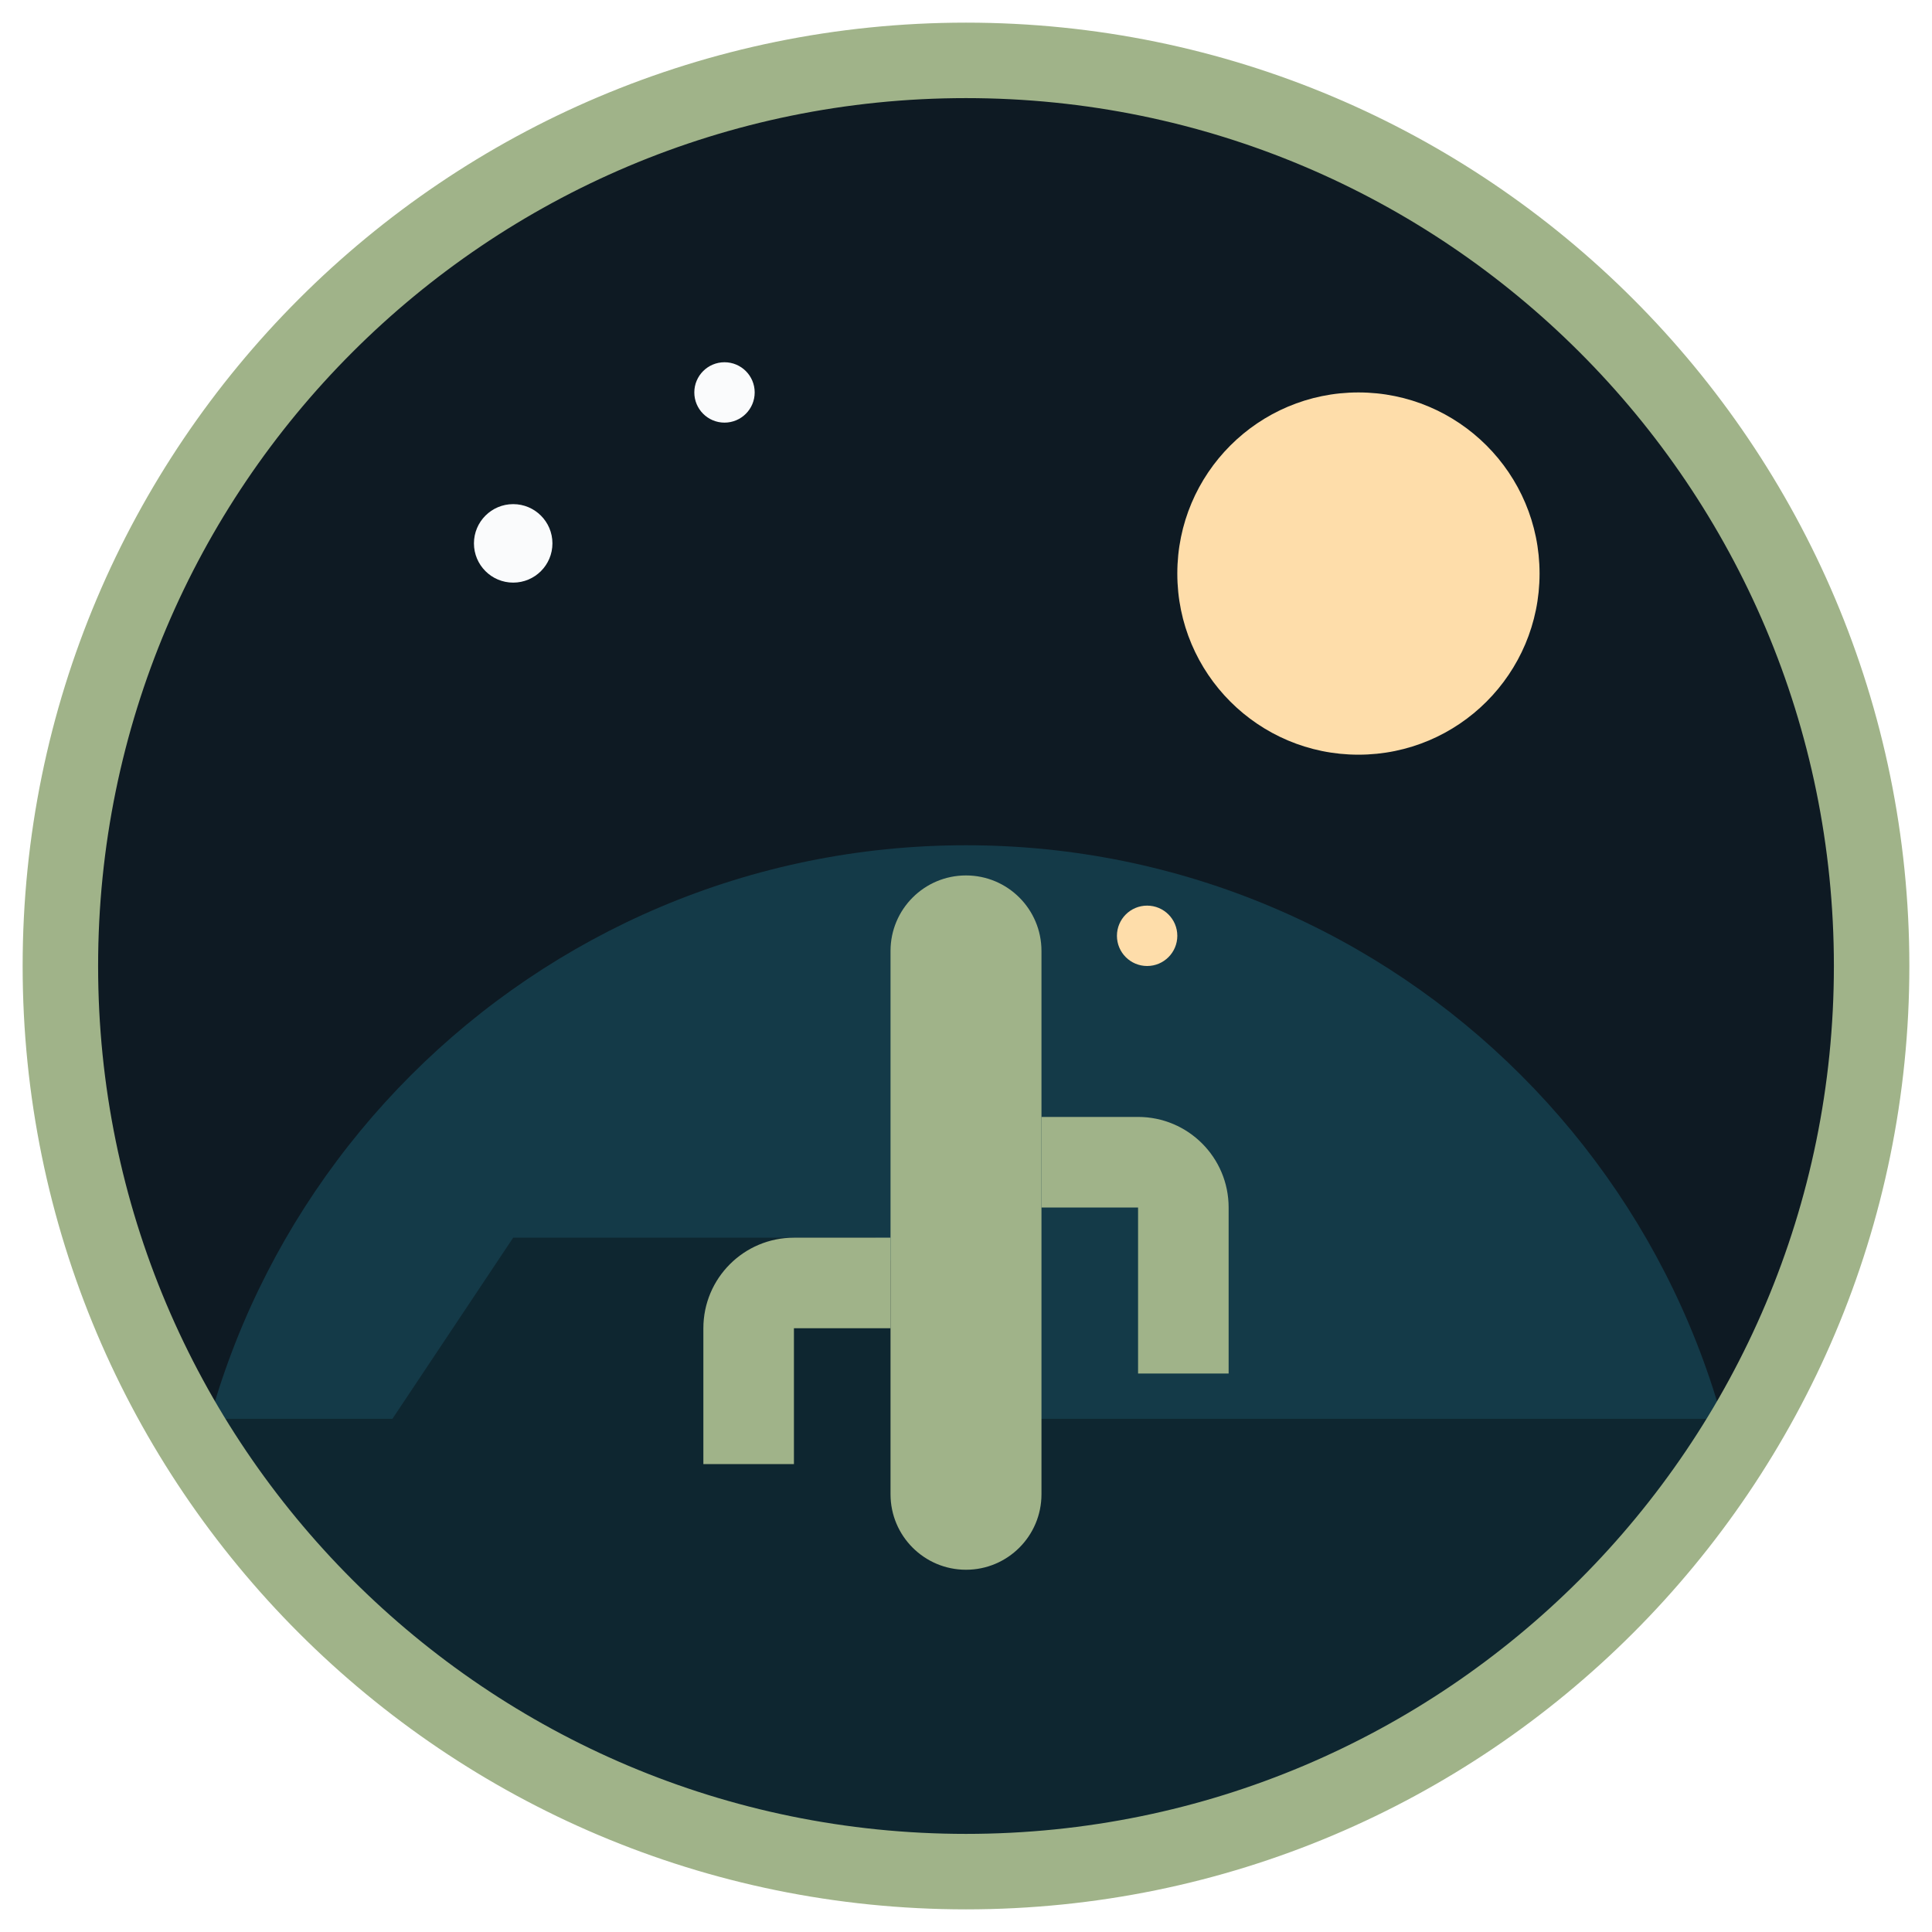
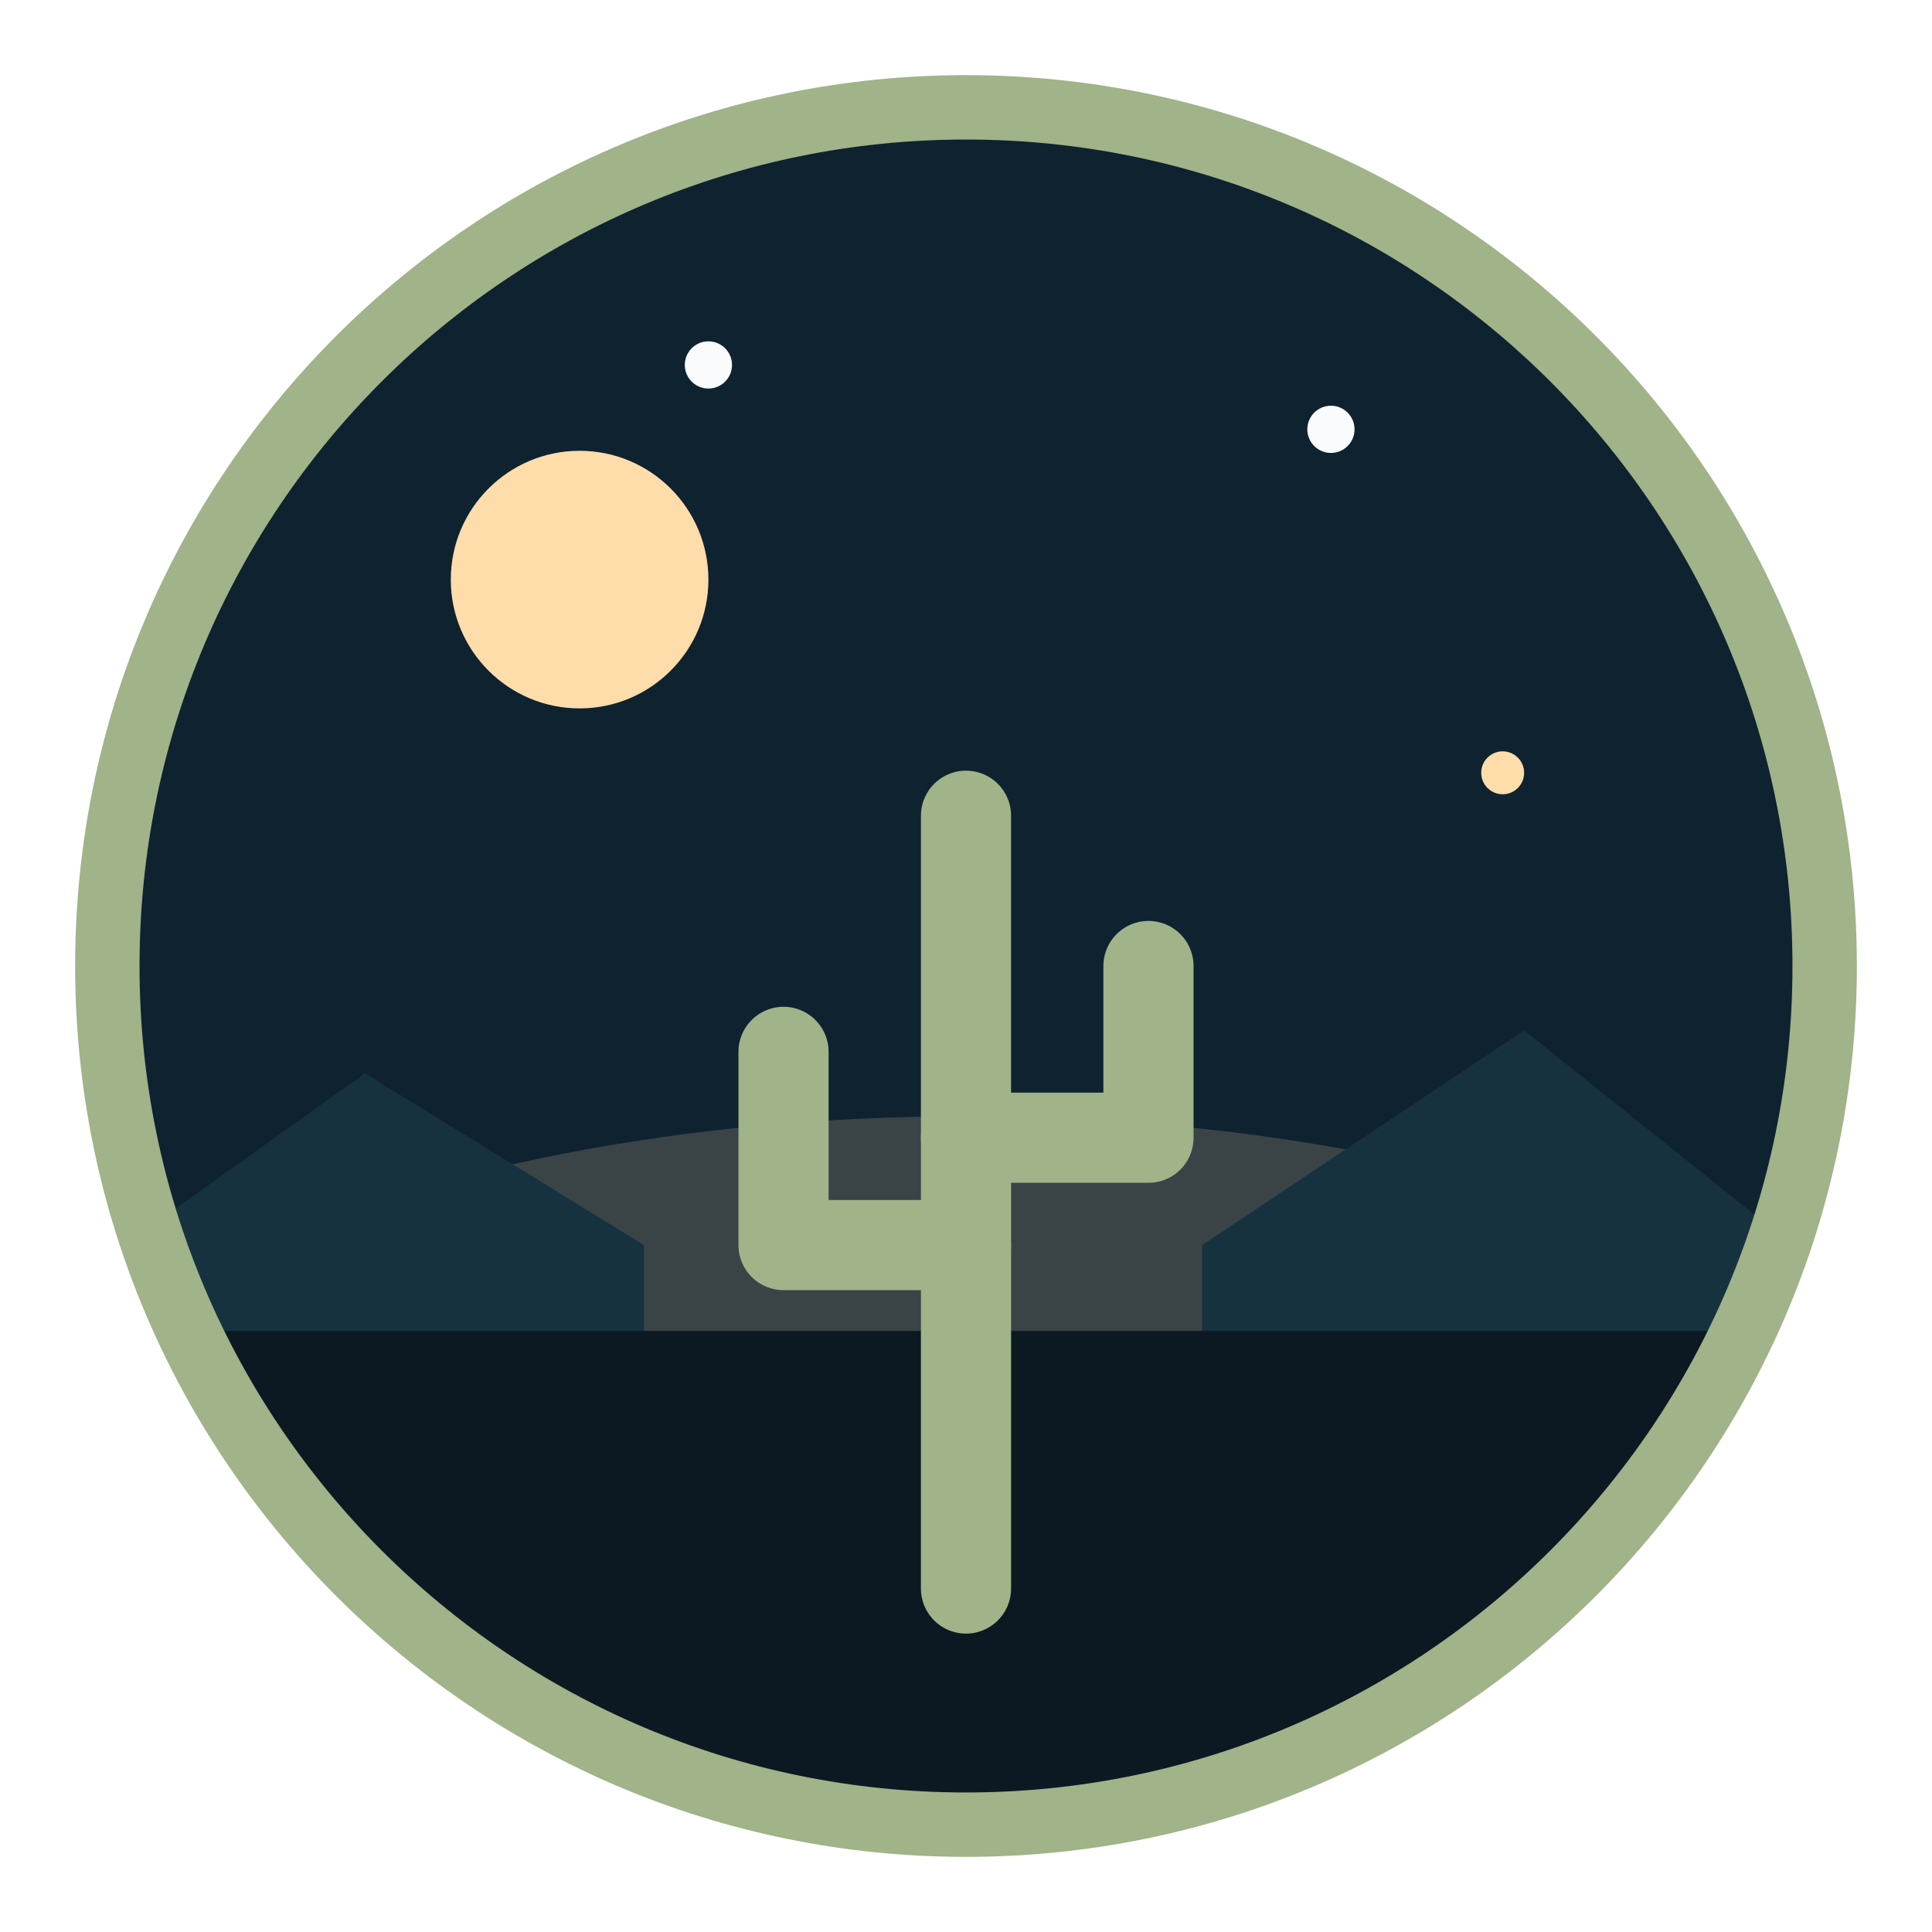
- <svg xmlns="http://www.w3.org/2000/svg" viewBox="0 0 64 64" role="img" aria-label="Skud Labs">
+ <svg xmlns="http://www.w3.org/2000/svg" viewBox="0 0 90 90" role="img" aria-label="Skud Labs">
  <defs>
-     <clipPath id="disk">
-       <circle cx="32" cy="32" r="30" />
+     <clipPath id="d">
+       <circle cx="45" cy="45" r="40" />
    </clipPath>
  </defs>
-   <circle cx="32" cy="32" r="31" fill="#0e1a23" />
-   <g clip-path="url(#disk)">
-     <circle cx="32" cy="54" r="26" fill="#143a48" />
-     <circle cx="45" cy="19" r="6" fill="#FEDDAA" />
-     <circle cx="17" cy="18" r="1.3" fill="#FAFBFC" />
-     <circle cx="24" cy="13" r="1" fill="#FAFBFC" />
-     <circle cx="38" cy="31" r="1" fill="#FEDDAA" />
-     <path d="M0 47 L13 47 L17 41 L29 41 L33 47 L64 47 L64 64 L0 64 Z" fill="#0e2630" />
-     <g fill="#A0B389">
-       <rect x="29.5" y="29" width="5" height="23" rx="2.5" />
-       <path d="M29.5 41 h-3.2 a3 3 0 0 0 -3 3 v4.5 h3 V44 h3.2 z" />
-       <path d="M34.5 37 h3.2 a3 3 0 0 1 3 3 v5.5 h-3 V40 h-3.2 z" />
+   <circle cx="45" cy="45" r="40" fill="#0f2230" />
+   <g clip-path="url(#d)">
+     <ellipse cx="45" cy="74" rx="48" ry="22" fill="#FEDDAA" opacity="0.18" />
+     <circle cx="62" cy="20" r="1.1" fill="#FAFBFC" />
+     <circle cx="70" cy="36" r="1" fill="#FEDDAA" />
+     <circle cx="33" cy="17" r="1.1" fill="#FAFBFC" />
+     <circle cx="27" cy="27" r="6" fill="#FEDDAA" />
+     <path d="M3,60 L17,50 L30,58 L30,90 L3,90 Z" fill="#16323f" />
+     <path d="M56,58 L71,48 L86,60 L86,90 L56,90 Z" fill="#16323f" />
+     <rect x="3" y="62" width="84" height="28" fill="#0c1922" />
+     <g stroke="#A0B389" stroke-width="4.2" stroke-linecap="round" stroke-linejoin="round" fill="none">
+       <path d="M45,74 V38" />
+       <path d="M45,58 H36.5 V49" />
+       <path d="M45,53 H53.5 V45" />
    </g>
  </g>
-   <circle cx="32" cy="32" r="30" fill="none" stroke="#A0B389" stroke-width="2.5" />
+   <circle cx="45" cy="45" r="40" fill="none" stroke="#A0B389" stroke-width="3" />
</svg>
